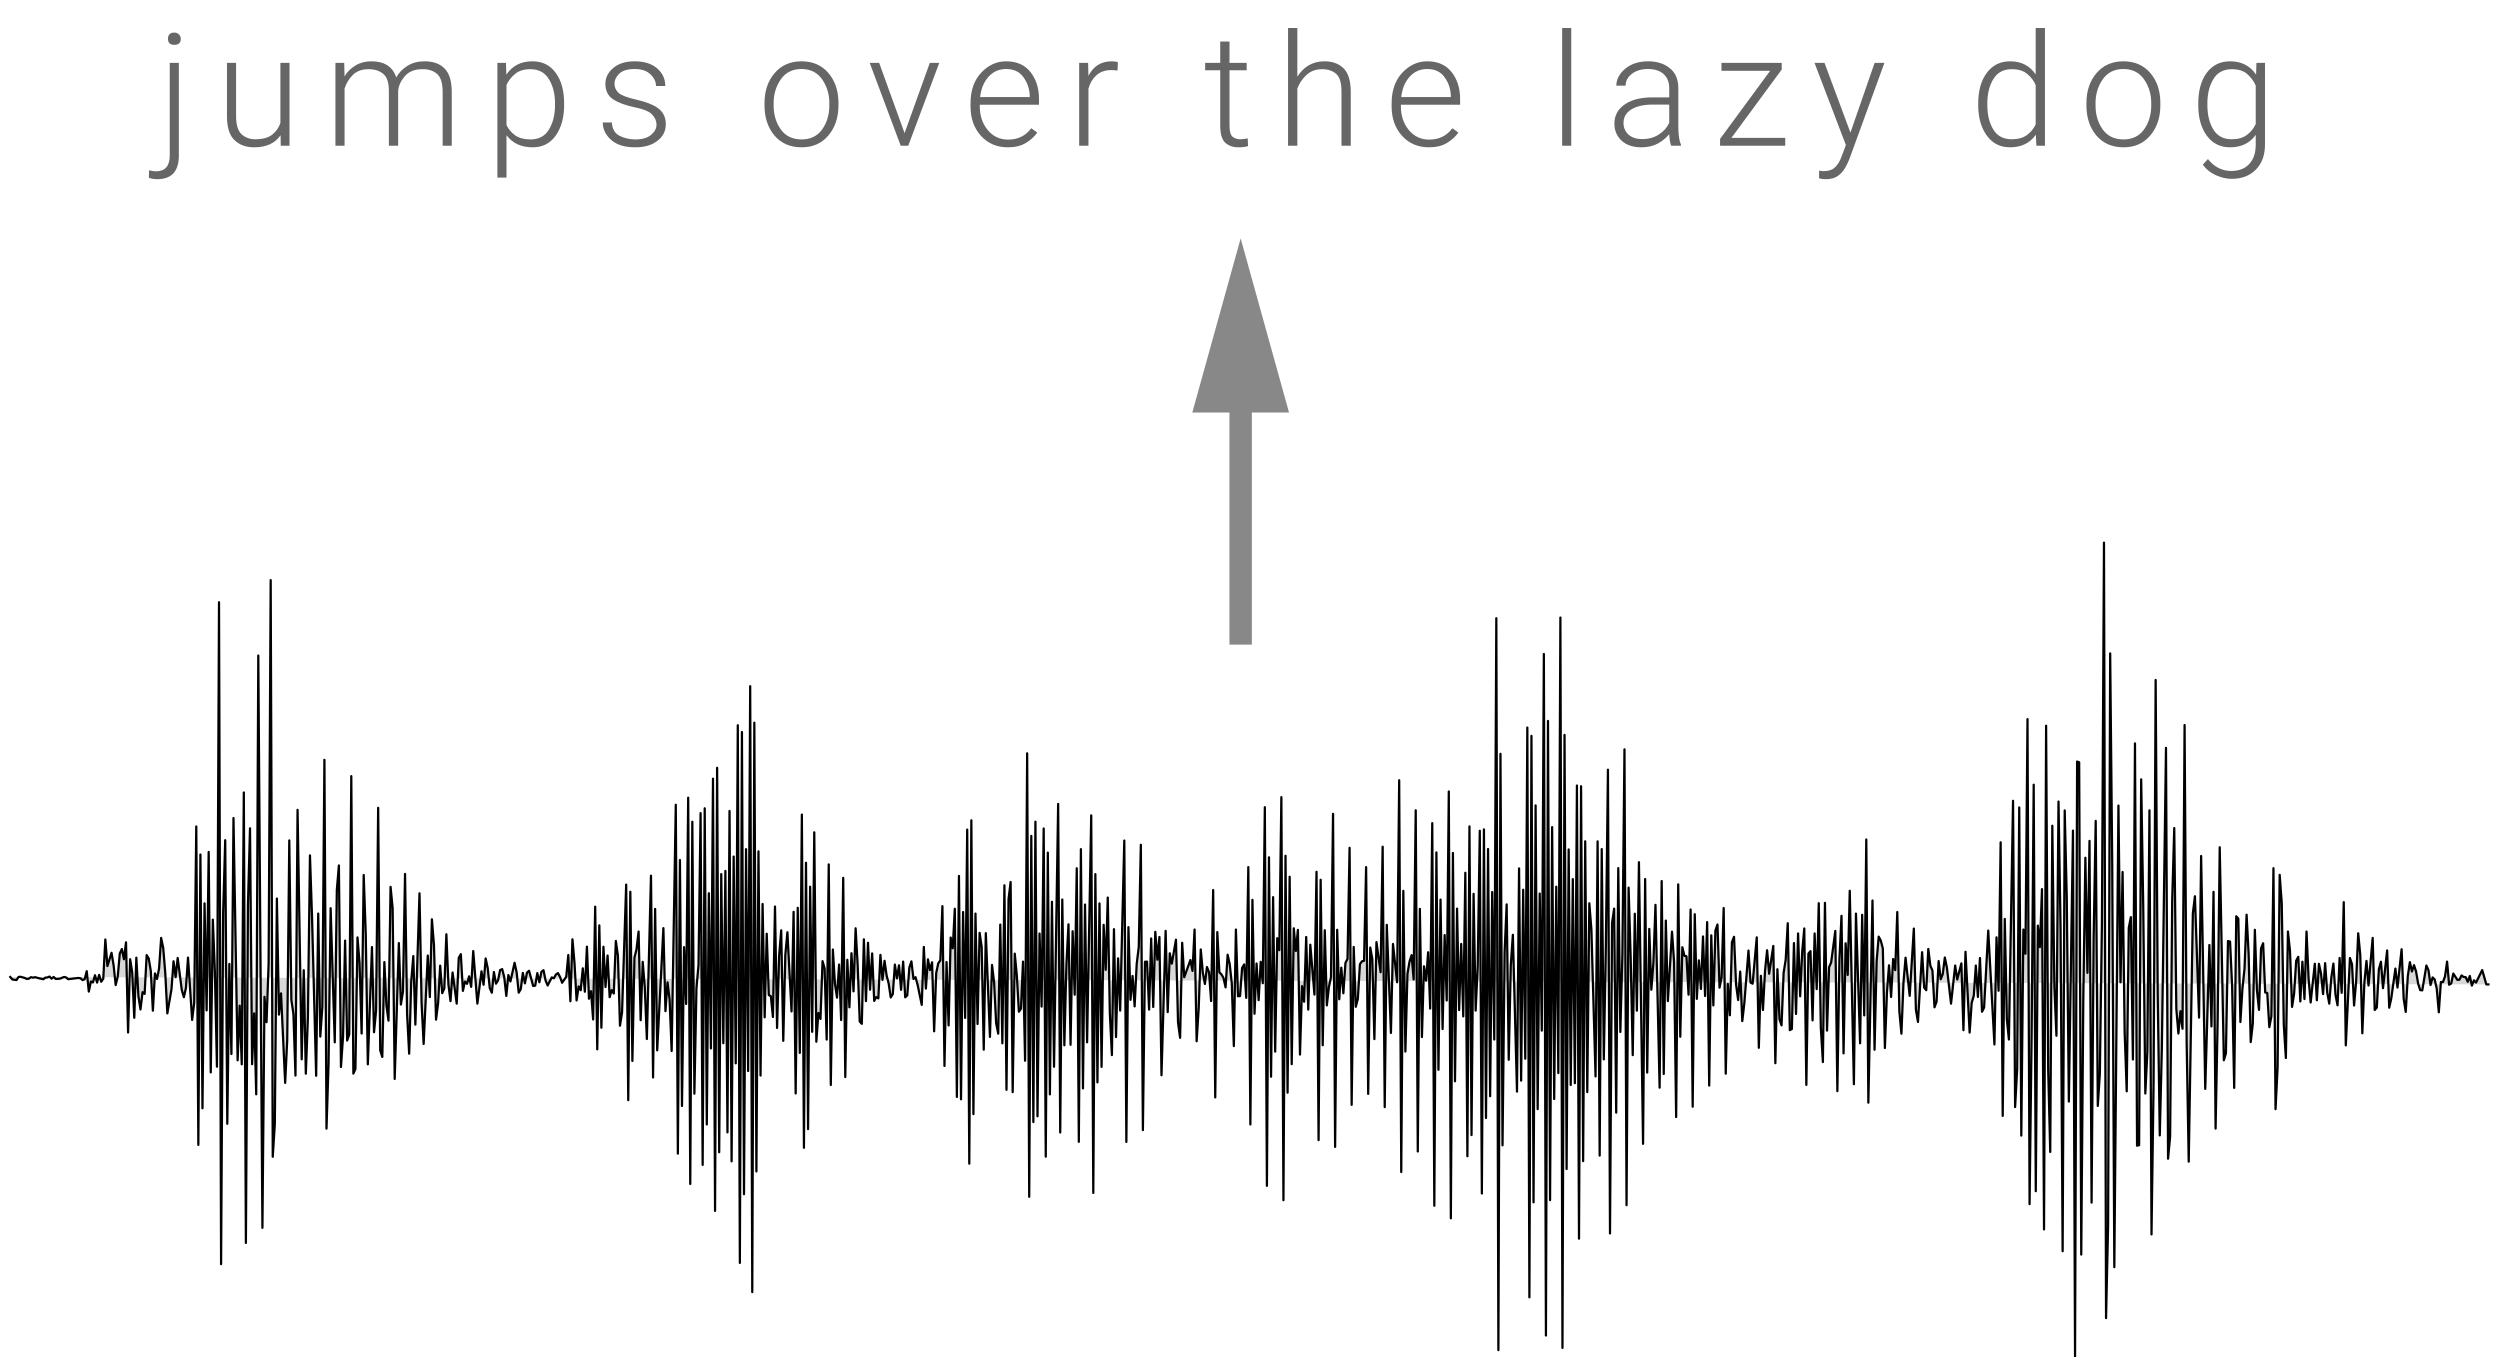
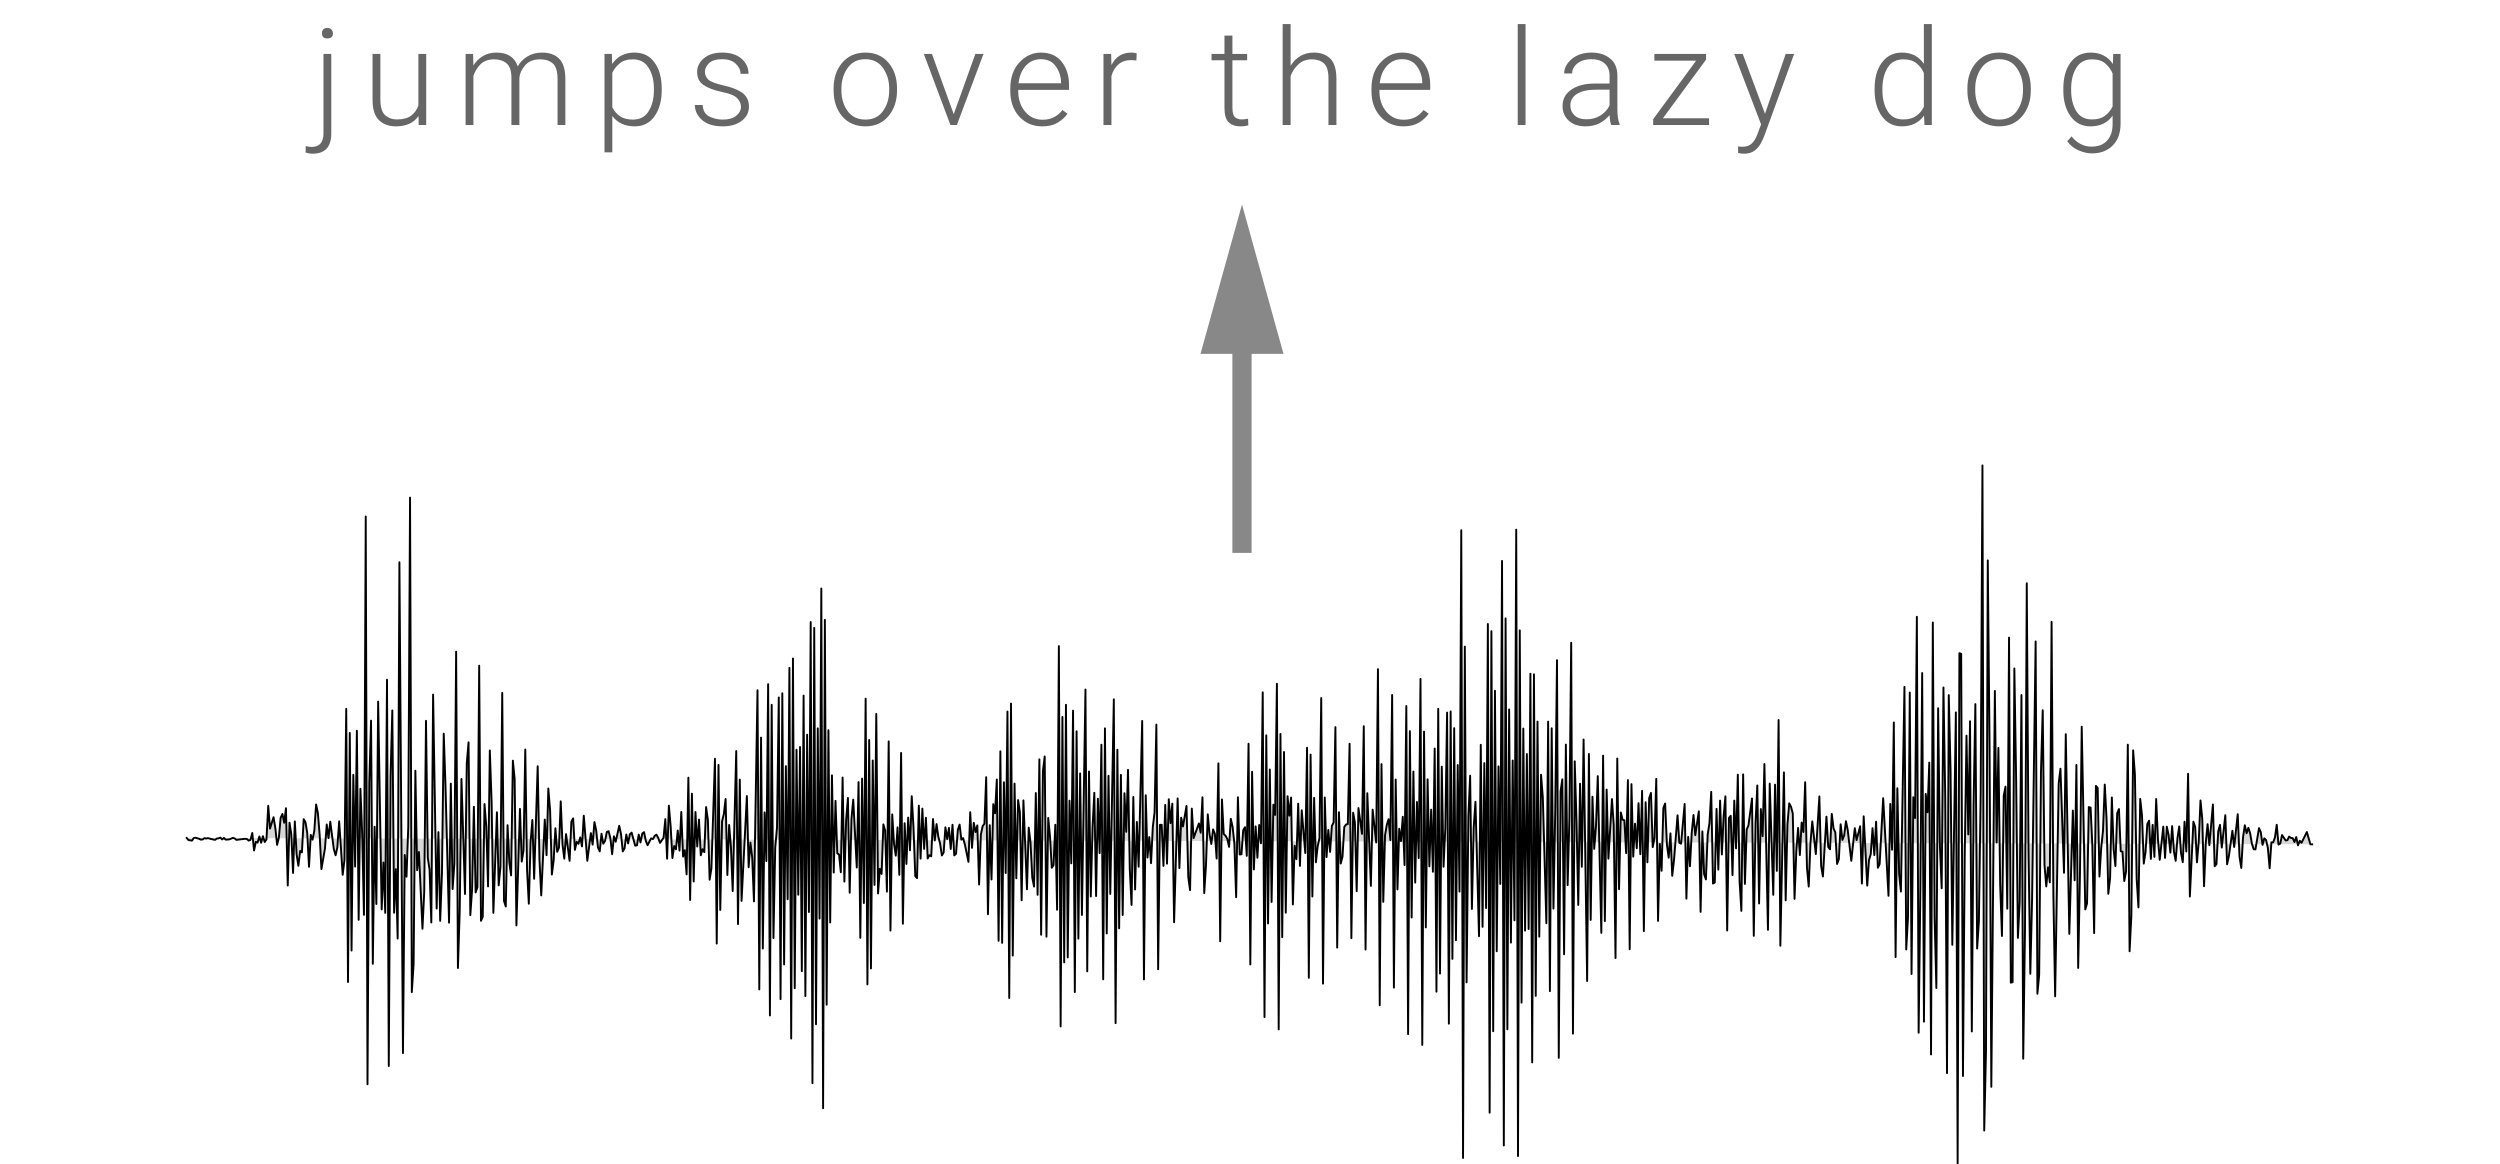
- <svg xmlns="http://www.w3.org/2000/svg" width="223px" height="121px" viewBox="0 0 223 121" version="1.1">
+ <svg xmlns="http://www.w3.org/2000/svg" width="260px" height="121px" viewBox="0 0 223 121" version="1.1">
  <defs>
    <style type="text/css" id="style2">
      svg {
        font: 300 14px -apple-system, BlinkMacSystemFont, "Roboto", Helvetica, sans-serif;
      }
    </style>
  </defs>
  <g id="Page-1" stroke="none" stroke-width="1" fill="none" fill-rule="evenodd">
    <g id="speech_recognition" transform="translate(0, -2)">
      <polyline id="path9" stroke="#000000" stroke-width="0.2" fill="#D8D8D8" stroke-linecap="square" stroke-linejoin="round" points="0.915 89.146 1.1 89.367 1.468 89.424 1.653 89.146 1.837 89.127 2.206 89.233 2.39 89.324 2.575 89.299 2.759 89.165 2.943 89.208 3.128 89.165 3.496 89.266 3.865 89.346 4.05 89.208 4.234 89.186 4.418 89.109 4.603 89.299 4.787 89.146 4.971 89.324 5.34 89.299 5.709 89.146 5.893 89.186 6.078 89.346 6.446 89.299 6.999 89.233 7.184 89.266 7.368 89.424 7.552 89.346 7.737 88.631 7.921 90.449 8.106 89.556 8.29 89.631 8.474 88.992 8.659 89.646 8.843 88.961 9.027 89.571 9.212 89.299 9.396 85.804 9.58 88.171 9.949 86.991 10.134 88.116 10.318 89.863 10.502 89.109 10.687 87.047 10.871 86.655 11.055 87.565 11.24 86.056 11.424 94.097 11.608 87.565 11.793 88.735 11.977 92.787 12.162 87.427 12.346 90.857 12.53 92.045 12.715 90.503 12.899 90.652 13.083 87.197 13.268 87.505 13.452 88.631 13.636 92.15 13.821 88.83 14.005 89.324 14.189 88.399 14.374 85.663 14.558 86.549 14.743 88.816 14.927 92.392 15.296 90.238 15.48 87.746 15.664 89.165 15.849 87.456 16.217 90.317 16.402 90.948 16.586 90.122 16.771 87.417 17.139 92.976 17.324 91.439 17.508 75.722 17.692 104.126 17.877 78.225 18.061 100.858 18.245 82.58 18.43 92.124 18.614 77.995 18.799 97.658 18.983 84.033 19.167 88.708 19.352 97.147 19.536 55.721 19.72 114.76 19.905 83.412 20.089 76.948 20.273 102.24 20.458 87.986 20.642 96.015 20.827 74.97 21.195 96.58 21.38 91.706 21.564 96.937 21.748 72.691 21.933 112.864 22.117 82.708 22.301 75.888 22.486 96.923 22.67 92.392 22.855 99.611 23.039 60.476 23.408 111.521 23.592 90.918 23.776 93.179 23.961 87.954 24.145 53.75 24.329 105.18 24.514 102.27 24.698 82.153 24.883 92.502 25.067 90.61 25.436 98.592 25.62 94.767 25.804 76.967 25.989 91.202 26.173 92.443 26.357 97.937 26.542 74.239 26.911 96.49 27.095 88.543 27.279 97.771 27.464 92.787 27.648 78.3 27.832 83.772 28.201 97.956 28.385 83.493 28.57 94.461 28.754 91.814 28.938 69.778 29.123 102.674 29.307 96.875 29.492 83.014 29.86 94.974 30.045 81.385 30.229 79.201 30.413 97.174 30.598 94.491 30.782 85.904 30.966 94.812 31.151 94.273 31.335 71.233 31.52 97.764 31.704 97.35 31.888 85.622 32.073 87.912 32.257 94.189 32.441 80.051 32.626 85.353 32.81 96.937 33.179 86.478 33.363 94.074 33.548 92.142 33.732 74.061 33.916 95.697 34.101 96.275 34.285 87.818 34.469 91.688 34.654 93.041 34.838 81.109 35.022 83 35.207 98.239 35.576 86.124 35.76 91.606 35.944 90.449 36.129 79.954 36.313 92.46 36.497 95.987 36.682 89.541 36.866 87.282 37.05 93.395 37.419 81.685 37.604 91.439 37.788 95.12 38.157 87.235 38.341 90.938 38.525 84.003 38.71 86.287 38.894 92.951 39.078 91.495 39.263 88.138 39.447 90.589 39.632 90.168 39.816 85.337 40 89.824 40.185 91.298 40.369 88.748 40.738 91.523 40.922 87.447 41.106 87.112 41.291 90.384 41.475 89.556 41.66 89.757 41.844 89.091 42.028 90.026 42.213 86.835 42.581 91.523 42.95 88.643 43.134 89.837 43.319 87.496 43.503 88.352 43.688 90.145 43.872 90.546 44.056 88.708 44.241 89.744 44.425 89.459 44.609 88.531 44.794 88.446 44.978 89.165 45.162 90.837 45.347 88.976 45.531 89.541 45.9 87.88 46.084 88.735 46.269 90.546 46.453 90.226 46.637 88.788 46.822 89.716 47.006 88.761 47.19 88.593 47.559 89.952 47.743 89.914 47.928 88.802 48.112 89.616 48.297 88.682 48.481 88.543 48.665 89.459 48.85 89.902 49.218 89.186 49.403 89.266 49.587 88.931 49.771 88.802 49.956 89.146 50.14 89.66 50.509 89.127 50.693 87.187 50.878 91.307 51.062 85.787 51.246 87.912 51.431 91.24 51.615 89.989 51.799 90.328 51.984 88.376 52.168 90.46 52.353 86.443 52.537 91.086 52.721 90.417 52.906 92.935 53.09 82.878 53.274 95.597 53.459 84.542 53.643 93.672 53.827 86.452 54.012 90.038 54.196 87.235 54.381 90.948 54.565 90.317 54.749 90.62 54.934 85.937 55.118 87.254 55.302 93.491 55.487 92.306 55.855 80.908 56.04 100.132 56.224 81.548 56.409 96.635 56.593 87.417 56.777 86.673 56.962 85.097 57.146 93 57.33 87.797 57.515 90.074 57.699 94.678 58.068 80.11 58.252 98.108 58.437 83.079 58.621 95.69 59.174 84.79 59.358 92.194 59.543 89.631 59.727 91.163 59.911 95.747 60.28 73.786 60.465 104.901 60.649 78.713 60.833 100.648 61.018 86.487 61.202 91.55 61.386 73.154 61.571 107.607 61.755 75.303 61.939 99.554 62.124 90.157 62.308 88.061 62.492 74.534 62.677 105.909 62.861 74.101 63.046 102.3 63.23 81.678 63.414 95.518 63.599 71.459 63.783 110.008 63.967 70.488 64.152 104.775 64.336 79.973 64.52 95.054 64.705 79.688 64.889 103.005 65.074 74.343 65.258 105.588 65.442 78.406 65.627 96.848 65.811 66.693 65.995 114.649 66.18 67.299 66.364 108.522 66.548 77.748 66.733 97.531 66.917 63.208 67.102 117.255 67.286 66.465 67.47 106.49 67.655 77.94 67.839 97.937 68.023 82.637 68.208 92.745 68.392 85.289 68.576 90.755 68.761 90.867 68.945 92.712 69.13 82.864 69.314 93.687 69.498 87.263 69.683 84.986 69.867 94.841 70.051 87.168 70.236 85.161 70.604 92.22 70.789 83.339 70.973 99.535 71.158 82.978 71.342 95.917 71.526 74.661 71.711 104.38 71.895 78.96 72.079 102.716 72.264 81.095 72.448 94.036 72.632 76.245 72.817 94.922 73.001 92.357 73.186 92.886 73.37 87.736 73.554 88.376 73.739 94.73 73.923 79.106 74.107 98.78 74.292 86.7 74.476 89.744 74.66 90.987 74.845 88.04 75.029 92.984 75.214 80.306 75.398 98.069 75.582 87.615 75.767 91.85 75.951 87.028 76.135 90.427 76.32 84.806 76.504 88.083 76.688 93.122 76.873 93.323 77.057 85.787 77.242 91.298 77.426 86.098 77.61 90.283 77.795 87.047 77.979 91.279 78.163 90.938 78.348 91.056 78.532 87.178 78.716 89.405 78.901 87.705 79.085 89.008 79.269 89.73 79.454 90.968 79.638 90.673 79.823 88.04 80.007 89.266 80.191 88.105 80.376 90.294 80.56 87.777 80.744 90.958 80.929 90.786 81.113 88.306 81.297 87.756 81.482 89.324 81.666 89.165 81.851 89.85 82.219 91.633 82.404 86.469 82.588 90.18 82.772 87.575 82.957 88.531 83.141 87.839 83.325 93.99 83.51 88.788 83.694 87.922 83.879 87.665 84.063 82.828 84.247 97.079 84.432 87.818 84.616 93.467 84.8 85.63 84.985 86.584 85.169 83.065 85.353 99.844 85.538 80.136 85.722 100.057 85.907 83.354 86.091 92.795 86.275 76 86.46 105.796 86.644 75.174 86.828 101.378 87.013 83.493 87.197 93.339 87.381 85.209 87.566 86.469 87.75 95.625 87.935 85.241 88.303 94.491 88.488 88.072 88.672 89.616 88.856 93.275 89.041 94.204 89.225 84.473 89.409 95.062 89.594 80.968 89.778 99.21 89.963 82.202 90.147 80.675 90.331 99.414 90.516 87.065 90.7 88.992 90.884 92.246 91.069 91.984 91.253 87.777 91.437 96.614 91.622 69.197 91.806 108.755 91.991 76.562 92.175 102.084 92.359 75.297 92.544 101.572 92.728 85.273 92.912 91.787 93.097 75.905 93.281 105.174 93.465 78.057 93.65 99.617 93.834 82.44 94.019 97.154 94.387 73.711 94.572 103.017 94.756 82.237 94.94 95.237 95.125 88.018 95.309 84.45 95.493 95.193 95.678 85.066 95.862 90.725 96.046 79.45 96.231 103.848 96.415 77.748 96.6 99.082 96.784 82.686 96.968 94.974 97.337 74.731 97.521 108.408 97.706 79.973 97.89 98.546 98.074 82.587 98.259 97.161 98.443 84.496 98.628 88.507 98.812 82.063 98.996 92.349 99.181 96.114 99.365 84.884 99.549 94.506 99.734 87.486 99.918 92.142 100.287 76.979 100.471 103.859 100.656 84.705 100.84 91.183 101.024 89.057 101.209 91.769 101.393 87.986 101.577 86.487 101.762 77.356 101.946 102.805 102.13 87.787 102.315 87.777 102.499 92.054 102.684 85.713 102.868 91.823 103.052 85.121 103.237 87.605 103.421 85.581 103.605 97.91 103.974 85.034 104.158 92.28 104.343 87.037 104.527 87.954 104.896 85.82 105.08 93.203 105.265 94.574 105.449 86.098 105.633 89.165 106.186 87.635 106.371 88.605 106.555 84.916 106.74 94.878 106.924 91.939 107.108 86.691 107.293 88.775 107.477 89.771 107.661 88.261 107.846 88.721 108.03 91.288 108.214 81.392 108.399 99.888 108.583 85.145 108.768 88.735 108.952 88.916 109.136 89.233 109.321 90.074 109.505 87.159 109.689 87.997 109.874 89.702 110.058 95.309 110.242 84.916 110.427 90.867 110.611 90.847 110.795 88.341 110.98 88.029 111.164 91.007 111.349 79.348 111.533 102.299 111.717 82.265 111.902 92.426 112.086 87.944 112.27 91.212 112.455 87.797 112.639 89.702 112.823 74.003 113.008 107.776 113.192 78.475 113.377 98.042 113.561 82.028 113.745 95.803 113.93 85.688 114.114 86.754 114.298 73.108 114.483 109.056 114.667 78.337 114.851 99.465 115.036 80.208 115.22 96.923 115.405 84.806 115.589 86.826 115.773 84.947 115.958 96.065 116.142 89.964 116.326 91.354 116.511 85.581 116.695 92.054 116.879 86.269 117.248 90.714 117.433 79.766 117.617 103.697 117.801 80.477 117.986 95.237 118.17 84.979 118.354 91.679 118.539 90.026 118.723 89.165 118.907 74.597 119.092 104.299 119.276 84.939 119.461 91.134 119.645 88.318 119.829 90.599 120.014 87.891 120.198 87.535 120.382 77.625 120.567 100.549 120.751 86.469 120.935 91.805 121.12 91.095 121.304 88.007 121.489 87.746 121.673 87.705 121.857 79.348 122.042 99.573 122.226 86.522 122.41 87.535 122.595 94.686 122.779 86.039 123.148 88.721 123.332 77.527 123.517 100.753 123.701 84.496 124.07 94.136 124.254 86.201 124.623 89.616 124.807 71.598 124.991 106.541 125.176 81.467 125.36 95.796 125.545 88.858 125.729 87.777 125.913 87.197 126.098 89.367 126.282 74.279 126.466 104.712 126.651 83.072 126.835 94.506 127.019 88.193 127.204 89.476 127.388 86.945 127.572 91.966 127.757 75.427 127.941 109.55 128.126 78.039 128.31 97.424 128.494 82.244 128.679 93.789 128.863 85.41 129.047 91.24 129.232 72.601 129.416 110.67 129.6 78.088 129.785 98.449 129.969 83.05 130.154 92.098 130.338 86.201 130.522 92.662 130.707 79.85 130.891 105.135 131.075 75.716 131.26 103.247 131.444 81.732 131.628 92.142 131.813 88.149 131.997 76.108 132.182 108.462 132.366 75.983 132.55 101.723 132.735 77.73 132.919 99.781 133.103 81.569 133.288 94.723 133.472 57.143 133.656 122.429 133.841 69.245 134.025 104.16 134.21 86.936 134.394 82.672 134.578 96.532 134.763 88.094 134.947 85.386 135.316 99.369 135.5 79.463 135.684 98.39 135.869 81.365 136.053 96.435 136.238 66.897 136.422 117.718 136.606 67.641 136.791 109.245 136.975 73.843 137.159 100.931 137.344 81.705 137.528 93.928 137.712 60.339 137.897 121.127 138.081 66.309 138.266 109.046 138.45 75.781 138.634 100.032 138.819 81.095 139.003 97.718 139.187 57.086 139.372 122.23 139.556 67.556 139.74 106.273 139.925 77.773 140.109 98.78 140.294 80.418 140.478 98.618 140.662 72.07 140.847 112.487 141.031 72.131 141.215 105.571 141.4 77.045 141.584 99.414 141.768 82.573 141.953 84.923 142.322 98.016 142.506 77.051 142.69 105.078 142.875 77.742 143.059 96.497 143.243 86.373 143.428 70.658 143.612 112.021 143.796 84.313 143.981 83.05 144.165 101.244 144.349 79.437 144.534 94.051 144.718 87.131 144.903 68.844 145.087 109.502 145.271 81.176 145.456 87.398 145.64 96.114 145.824 83.507 146.009 92.15 146.193 78.909 146.562 104.027 146.746 80.411 146.931 97.671 147.115 84.861 147.299 90.283 147.484 87.88 147.668 82.715 148.037 99.018 148.221 80.589 148.405 97.797 148.59 84.116 148.774 91.298 149.143 85.105 149.327 87.787 149.512 101.638 149.696 80.888 149.88 94.476 150.065 86.496 150.249 87.254 150.433 87.301 150.618 90.725 150.802 83.129 150.987 100.716 151.171 83.551 151.355 91.095 151.54 87.665 151.724 90.215 151.908 85.532 152.093 90.837 152.277 84.252 152.461 98.831 152.646 85.434 152.83 91.679 153.015 85.002 153.199 84.466 153.383 90.098 153.568 89.146 153.752 83 153.936 97.771 154.121 89.771 154.305 92.561 154.489 86.039 154.674 85.565 154.858 89.837 155.043 91.202 155.227 88.669 155.411 93.082 155.596 91.467 155.964 86.79 156.149 89.646 156.333 89.744 156.702 85.614 156.886 95.461 157.071 89.04 157.255 92.089 157.439 88.618 157.624 86.763 157.808 88.858 158.177 86.382 158.361 96.834 158.545 88.458 158.73 92.919 158.914 93.459 159.099 88.775 159.283 87.615 159.467 84.351 159.652 93.89 159.836 93.781 160.02 86.124 160.205 92.443 160.389 85.265 160.573 90.867 160.758 86.881 160.942 84.822 161.126 98.773 161.311 87.065 161.495 86.844 161.68 93.017 161.864 85.265 162.048 90.226 162.233 82.566 162.417 93.679 162.601 96.731 162.786 82.538 162.97 93.928 163.154 88.272 163.339 87.849 163.708 85.042 163.892 99.325 164.076 87.595 164.261 83.691 164.445 95.959 164.629 86.141 164.814 88.961 164.998 81.46 165.367 98.708 165.551 83.493 165.92 95.062 166.104 83.603 166.289 92.57 166.473 76.882 166.657 100.357 167.026 82.327 167.21 95.633 167.395 87.726 167.579 85.548 167.764 85.896 167.948 86.602 168.132 95.482 168.317 90.514 168.501 88.105 168.685 90.928 168.87 87.545 169.054 88.531 169.238 83.354 169.423 92.211 169.607 94.204 169.792 89.602 169.976 87.427 170.345 90.827 170.713 84.829 170.898 92.063 171.082 93.155 171.451 86.936 171.635 90.086 171.82 90.328 172.004 86.646 172.188 88.149 172.373 88.568 172.557 91.85 172.741 91.345 172.926 87.726 173.11 89.346 173.294 88.887 173.479 87.408 173.663 88.318 174.032 91.523 174.401 88.127 174.585 89.367 174.954 87.933 175.138 93.89 175.322 86.899 175.691 94.105 175.875 91.448 176.06 90.827 176.244 88.127 176.429 90.928 176.613 87.456 176.797 92.246 176.982 91.868 177.35 85.01 177.903 95.164 178.088 85.614 178.272 90.372 178.457 77.137 178.641 101.535 178.825 83.973 179.01 92.91 179.194 94.723 179.563 73.432 179.747 100.747 179.931 97.39 180.116 74.026 180.3 103.293 180.485 84.916 180.669 87.075 180.853 66.148 181.038 109.405 181.222 94.219 181.406 71.997 181.591 108.251 181.775 84.566 181.959 86.478 182.144 81.311 182.328 111.662 182.513 66.74 182.697 97.37 182.881 104.752 183.066 75.657 183.25 90.001 183.434 94.386 183.619 73.5 183.803 84.837 183.987 113.607 184.172 74.291 184.356 82.091 184.541 100.257 184.909 76.09 185.094 123 185.278 69.929 185.462 69.999 185.647 113.903 185.831 91.037 186.015 78.512 186.2 88.775 186.384 77.009 186.569 109.271 186.753 85.614 186.937 75.227 187.122 100.648 187.306 97.778 187.49 84.458 187.675 50.405 187.859 119.575 188.043 111.327 188.228 60.285 188.412 79.265 188.597 115.028 188.965 73.86 189.15 89.616 189.334 79.785 189.518 94.028 189.703 99.344 189.887 84.767 190.071 83.81 190.256 96.504 190.44 68.311 190.625 104.195 190.809 104.149 190.993 71.52 191.178 82.964 191.362 99.541 191.546 95.796 191.731 74.285 191.915 112.109 192.099 98.683 192.284 62.657 192.468 90.704 192.652 103.276 192.837 95.489 193.206 68.71 193.39 105.356 193.574 103.381 193.759 82.32 193.943 75.864 194.127 91.966 194.312 94.189 194.496 92.202 194.68 93.765 194.865 66.673 195.049 94.996 195.234 105.616 195.602 83.478 195.787 81.946 196.155 92.77 196.34 78.356 196.708 99.127 197.077 86.295 197.262 93.554 197.446 81.555 197.63 102.668 197.815 93 197.999 77.576 198.368 96.573 198.552 95.959 198.736 85.937 198.921 85.988 199.105 89.977 199.29 99.037 199.474 83.735 199.658 83.944 199.843 93.163 200.027 90.168 200.211 88.399 200.396 83.595 200.58 87.14 200.764 94.952 200.949 93.323 201.133 84.939 201.318 90.328 201.502 92.08 201.686 86.584 201.871 86.141 202.055 90.525 202.239 90.578 202.424 93.625 202.608 92.645 202.792 79.444 202.977 100.931 203.161 97.235 203.346 80.038 203.53 82.538 203.714 93.419 203.899 96.372 204.083 85.089 204.267 86.808 204.452 91.814 204.636 90.62 204.82 87.695 205.005 87.35 205.189 91.326 205.374 87.787 205.558 91.115 205.742 85.097 205.927 89.299 206.111 91.42 206.48 87.965 206.664 91.221 206.848 87.975 207.033 88.83 207.217 90.673 207.402 87.912 207.586 90.536 207.77 91.523 207.955 89.186 208.139 87.954 208.323 90.714 208.508 91.67 208.692 87.456 208.876 90.557 209.061 82.475 209.245 95.244 209.614 87.456 209.798 88.007 209.983 91.688 210.167 89.556 210.351 85.249 210.536 87.178 210.72 94.166 210.904 89.602 211.089 87.716 211.273 89.902 211.642 85.663 211.826 92.089 212.011 91.877 212.195 88.458 212.379 87.787 212.564 90.145 212.932 86.781 213.117 91.886 213.301 91.056 213.67 88.399 213.854 90.086 214.223 86.673 214.407 91.076 214.592 92.263 214.776 89.073 214.96 87.828 215.145 88.656 215.329 88.094 215.513 88.656 215.698 89.744 215.882 90.317 216.067 90.339 216.435 88.127 216.62 88.543 216.804 89.863 216.988 89.186 217.173 89.367 217.357 90.18 217.541 92.297 217.726 89.602 217.91 89.602 218.095 89.091 218.279 87.777 218.463 89.837 218.648 89.73 218.832 88.844 219.201 89.405 219.385 89.387 219.569 89.008 219.754 89.146 219.938 89.165 220.123 89.571 220.307 89.057 220.491 89.914 220.676 89.442 220.86 89.646 221.413 88.531 221.782 89.811 221.966 89.811 221.966 89.811" />
      <path d="M110.667,58.5 L110.667,29" id="Line" stroke="#888888" stroke-width="2" fill="#888888" stroke-linecap="square" />
      <path id="Line-decoration-1" d="M110.667,27 L107.667,37.8 L113.667,37.8 L110.667,27 Z" stroke="#888888" stroke-width="2" fill="#888888" stroke-linecap="square" />
      <text id="jumped-over-the-lazy" fill="#000000" opacity="0.6" letter-spacing="2">
        <tspan x="14" y="15">jumps over the lazy dog</tspan>
      </text>
    </g>
  </g>
</svg>
